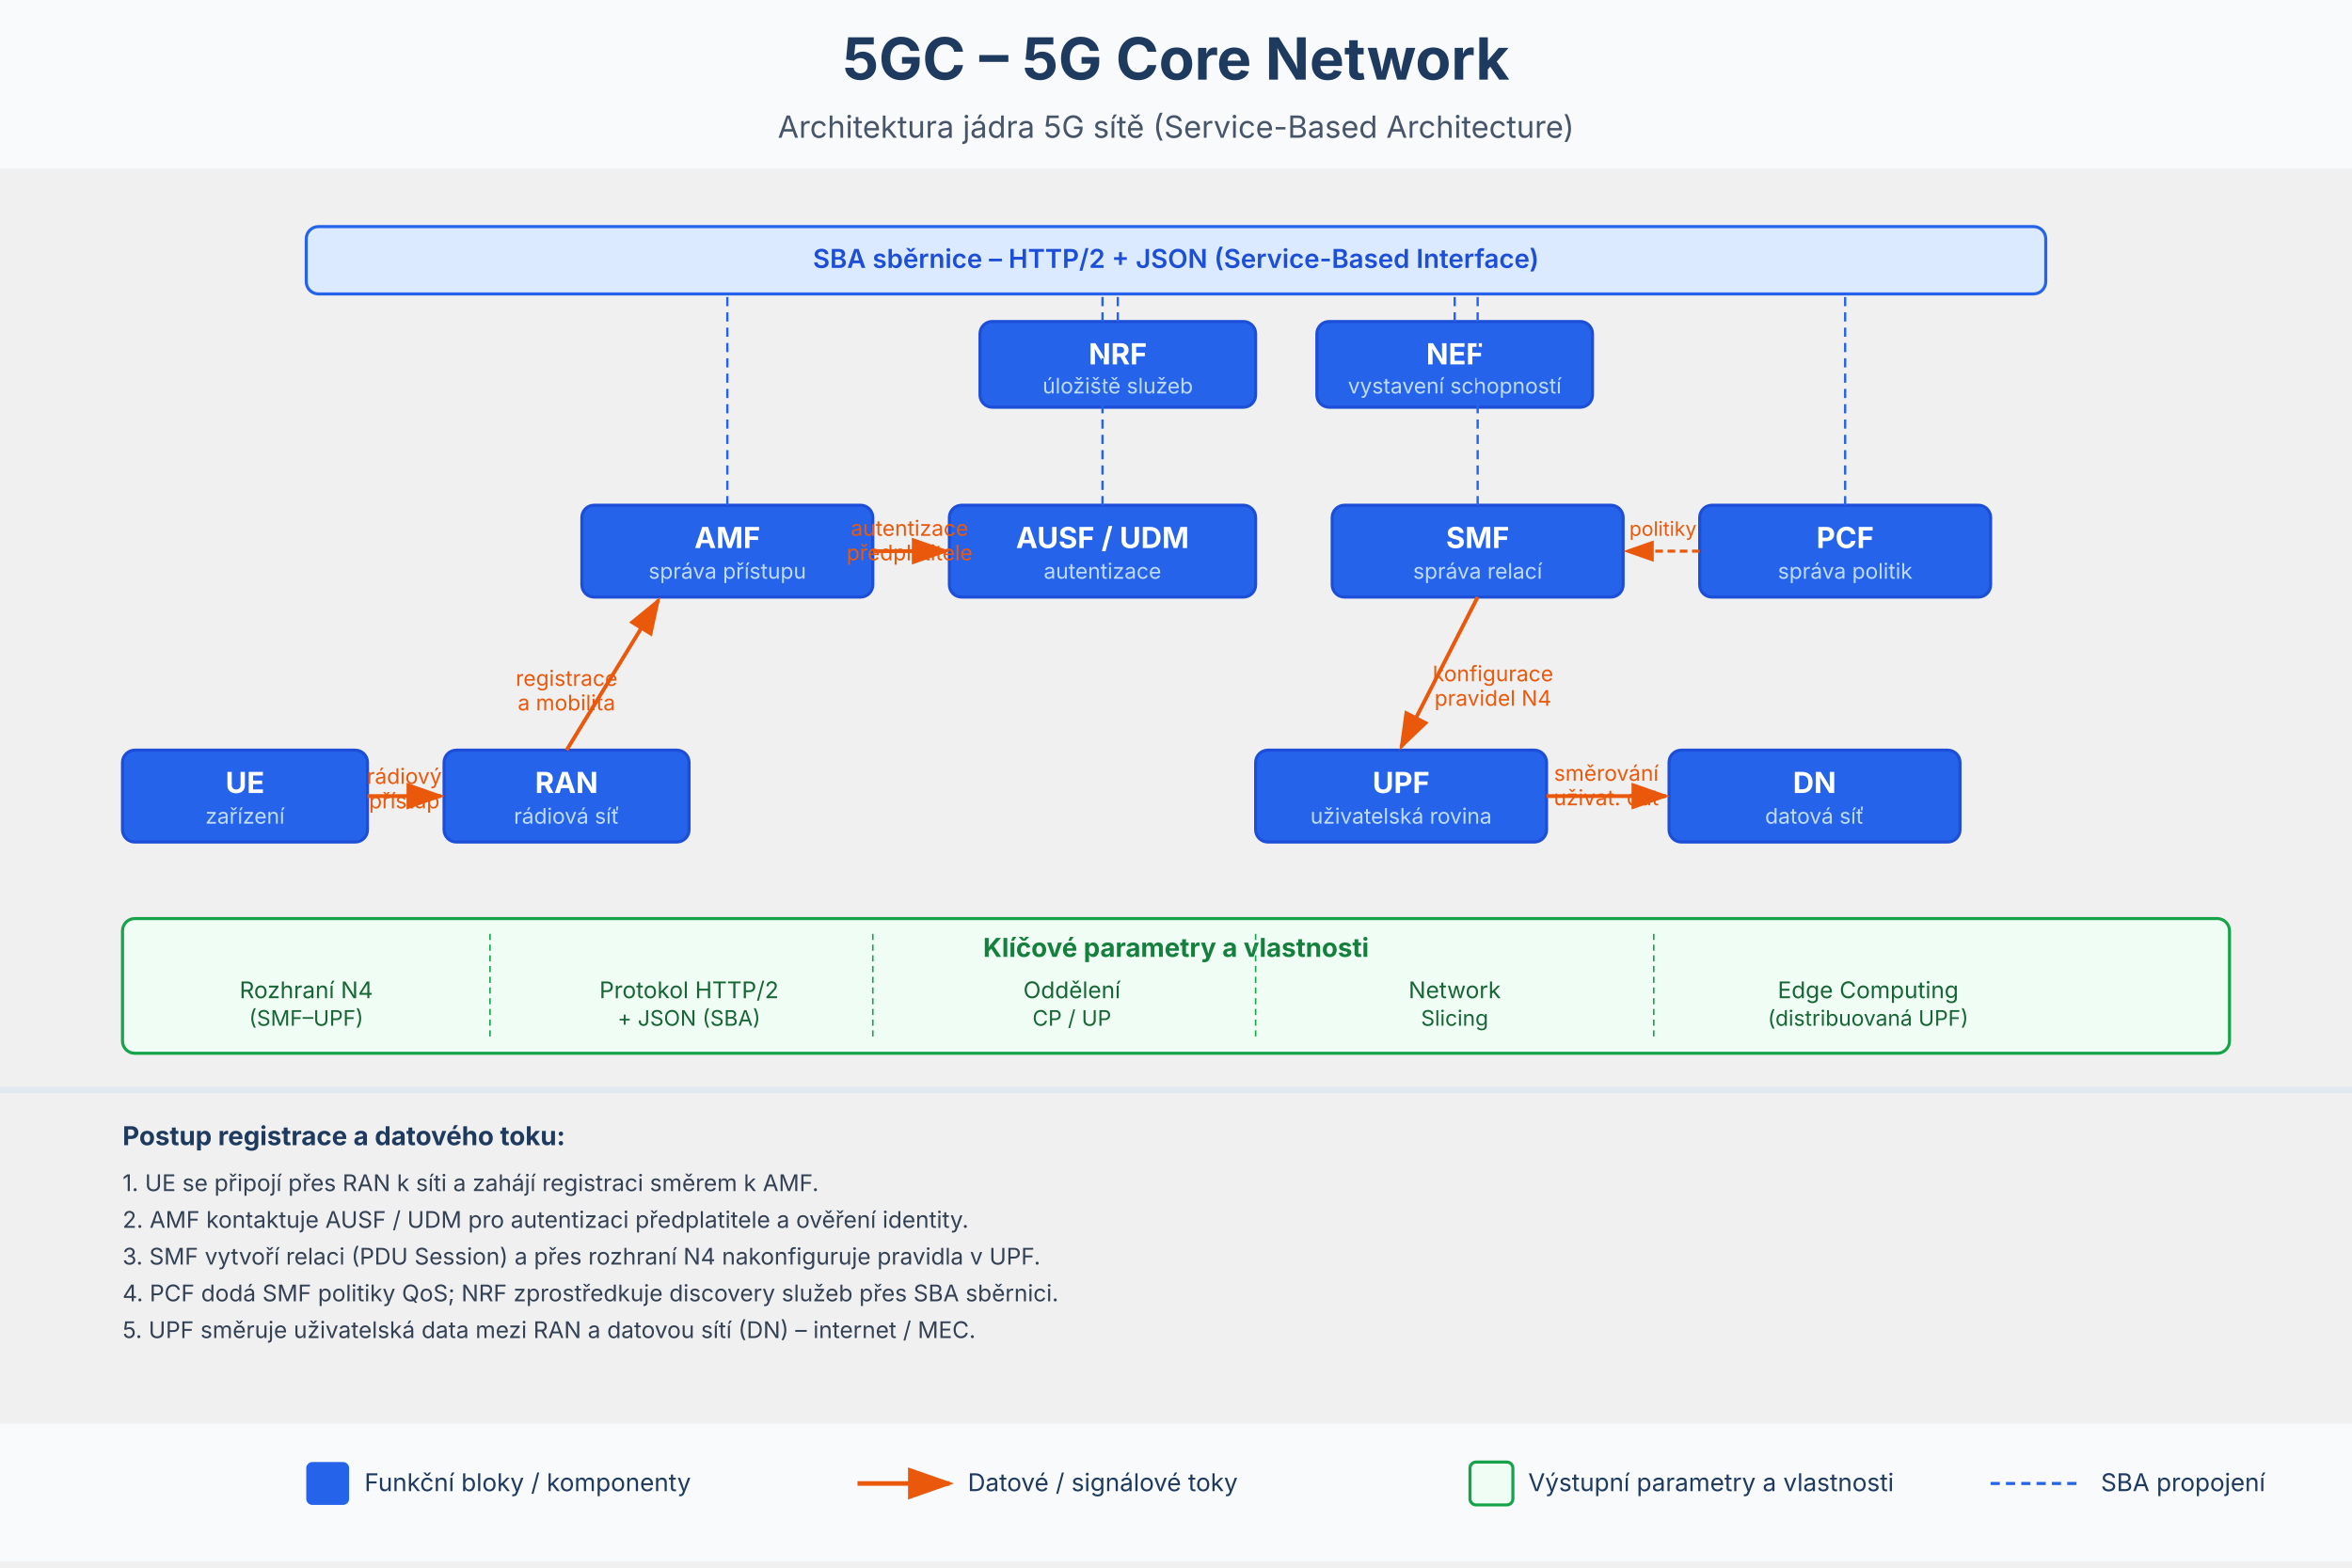
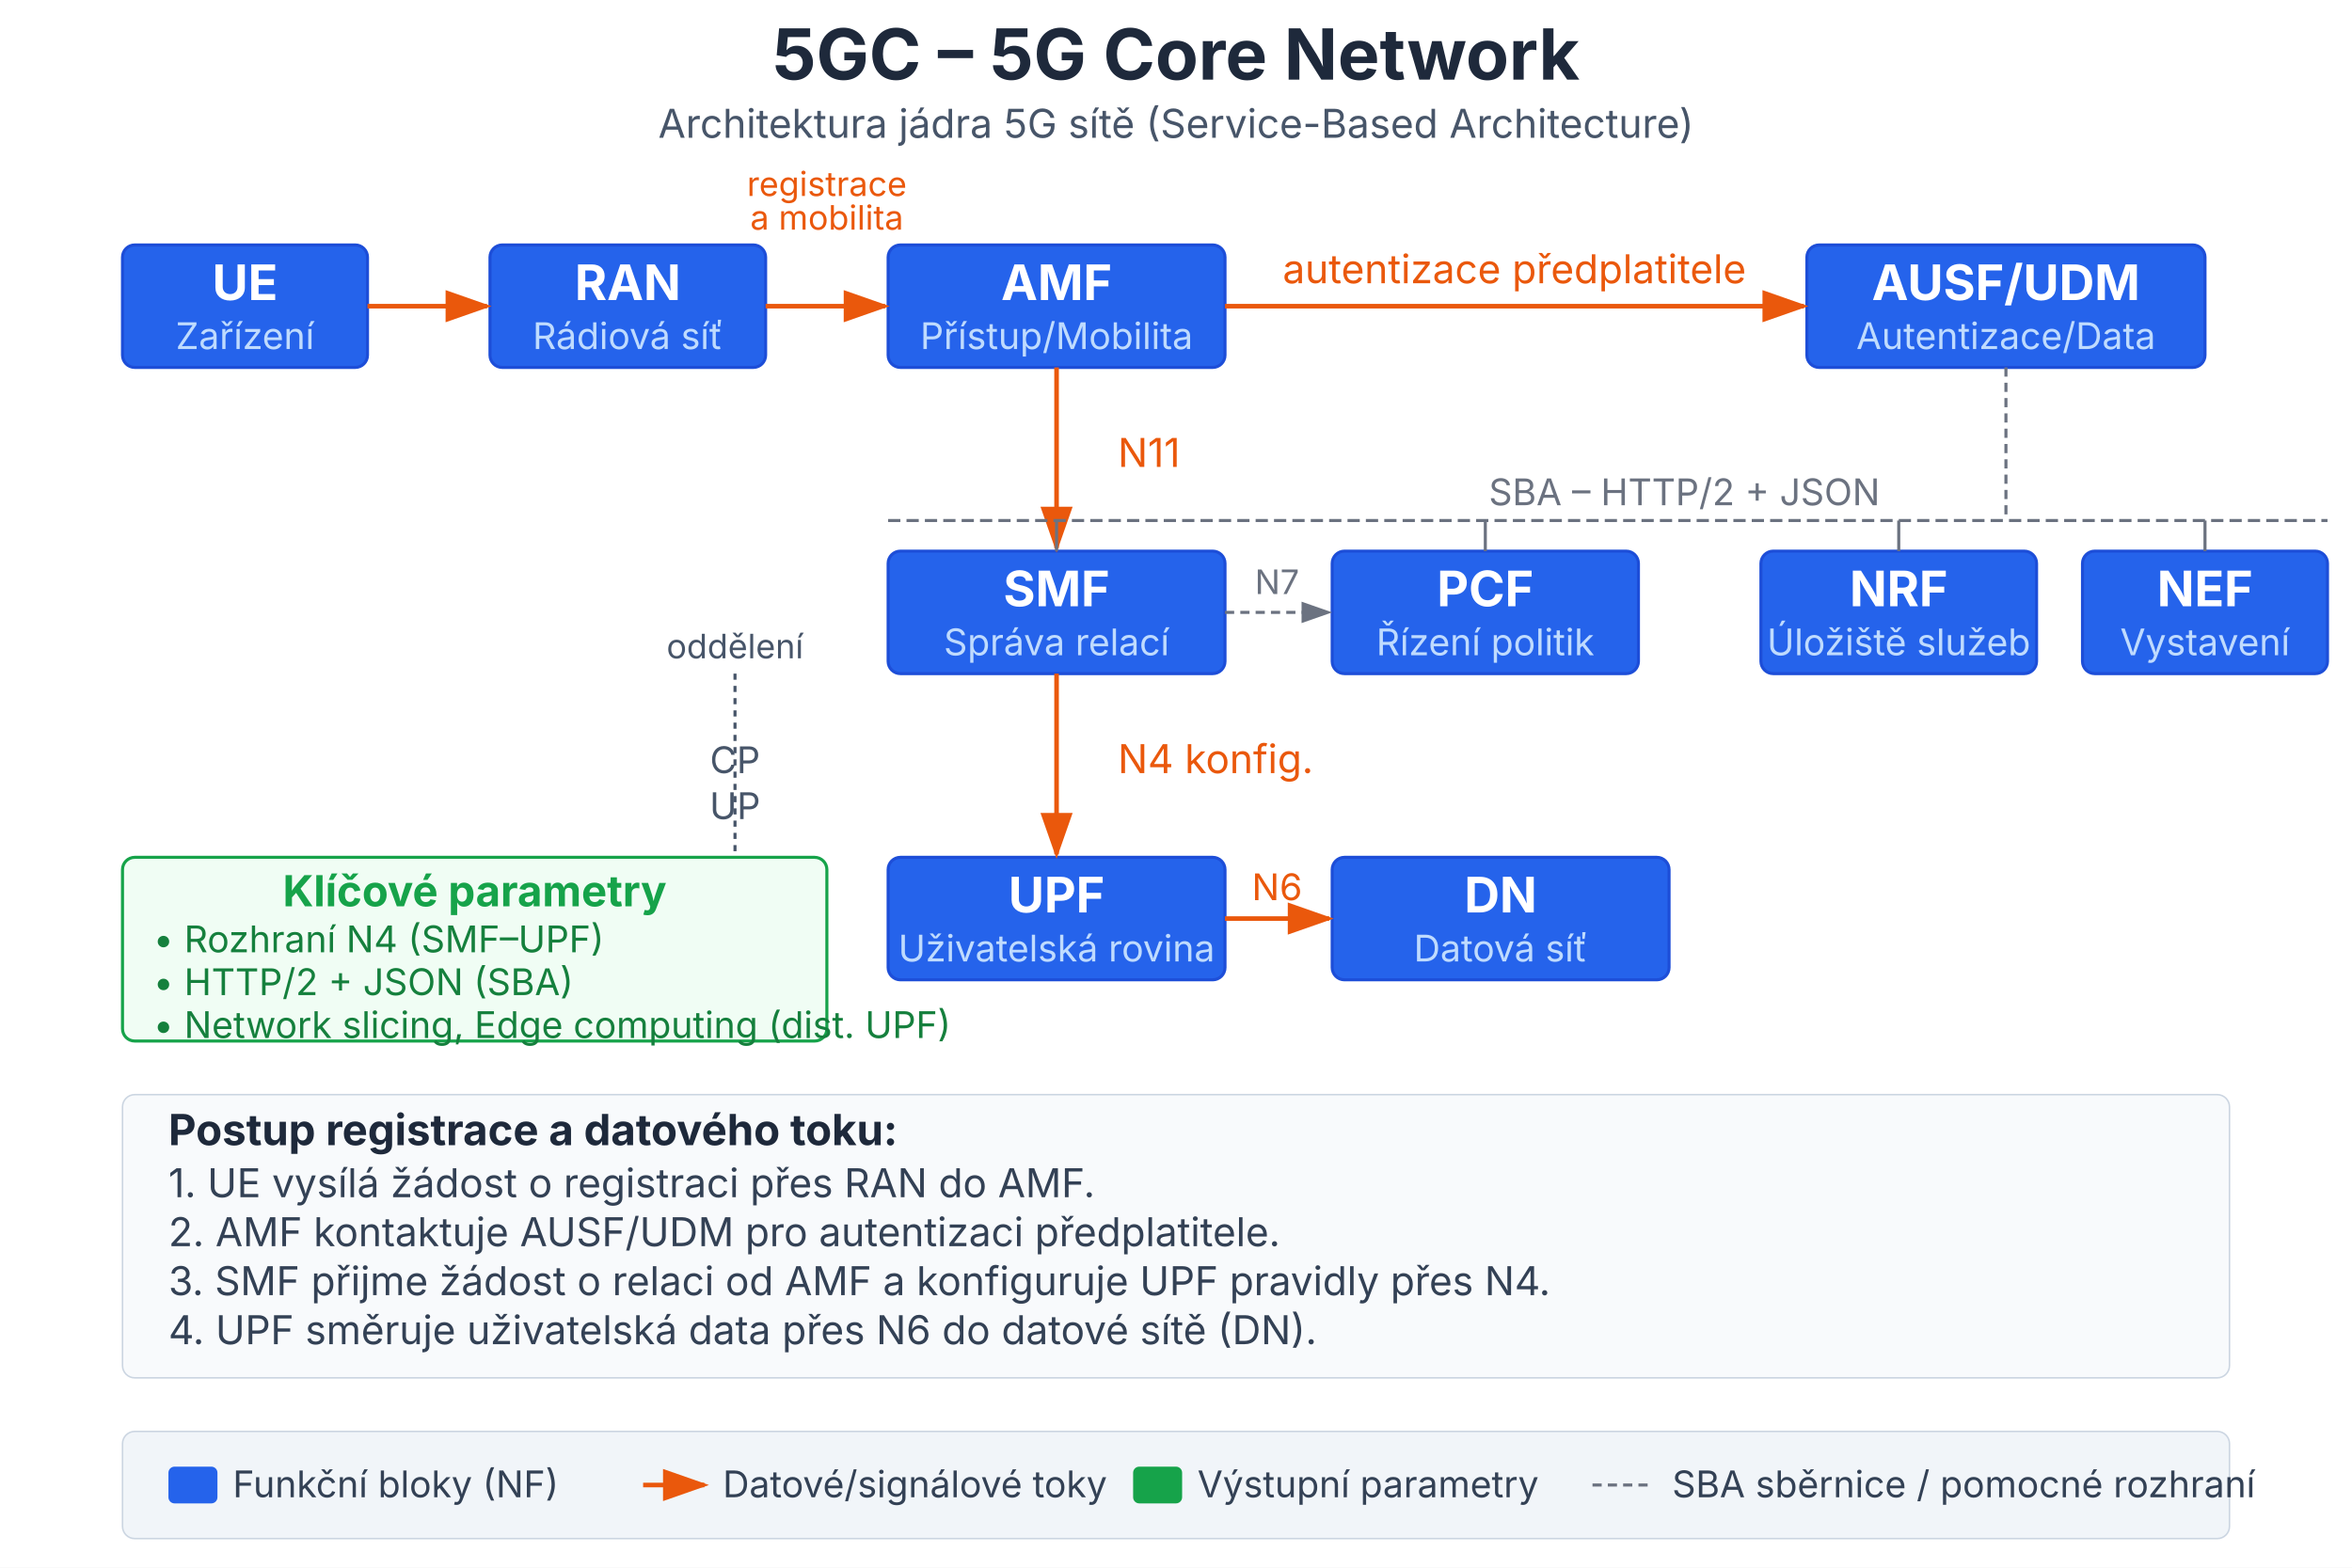
- <svg xmlns="http://www.w3.org/2000/svg" viewBox="0 0 1536 1024" font-family="Inter, Arial, sans-serif" style="background:#fff">
+ <svg xmlns="http://www.w3.org/2000/svg" viewBox="0 0 1536 1024" font-family="Inter, Arial, sans-serif">
+   <rect width="1536" height="1024" fill="#ffffff" />
  <defs>
-     <marker id="arr" markerWidth="10" markerHeight="7" refX="9" refY="3.5" orient="auto">
+     <marker id="arrow" markerWidth="10" markerHeight="7" refX="9" refY="3.5" orient="auto">
      <polygon points="0 0, 10 3.5, 0 7" fill="#EA580C" />
    </marker>
+     <marker id="arrow-gray" markerWidth="10" markerHeight="7" refX="9" refY="3.5" orient="auto">
+       <polygon points="0 0, 10 3.5, 0 7" fill="#6B7280" />
+     </marker>
  </defs>
-   <rect x="0" y="0" width="1536" height="110" fill="#F8FAFC" />
-   <text x="768" y="52" text-anchor="middle" font-size="38" font-weight="700" fill="#1E3A5F">5GC – 5G Core Network</text>
-   <text x="768" y="90" text-anchor="middle" font-size="20" fill="#475569">Architektura jádra 5G sítě (Service-Based Architecture)</text>
-   <rect x="200" y="148" width="1136" height="44" rx="8" fill="#DBEAFE" stroke="#2563EB" stroke-width="2" />
-   <text x="768" y="175" text-anchor="middle" font-size="17" font-weight="600" fill="#1D4ED8">SBA sběrnice – HTTP/2 + JSON (Service-Based Interface)</text>
-   <rect x="640" y="210" width="180" height="56" rx="8" fill="#2563EB" stroke="#1D4ED8" stroke-width="2" />
-   <text x="730" y="238" text-anchor="middle" font-size="19" font-weight="700" fill="#fff">NRF</text>
-   <text x="730" y="257" text-anchor="middle" font-size="14" fill="#BFDBFE">úložiště služeb</text>
-   <rect x="860" y="210" width="180" height="56" rx="8" fill="#2563EB" stroke="#1D4ED8" stroke-width="2" />
-   <text x="950" y="238" text-anchor="middle" font-size="19" font-weight="700" fill="#fff">NEF</text>
-   <text x="950" y="257" text-anchor="middle" font-size="14" fill="#BFDBFE">vystavení schopností</text>
-   <rect x="380" y="330" width="190" height="60" rx="8" fill="#2563EB" stroke="#1D4ED8" stroke-width="2" />
-   <text x="475" y="358" text-anchor="middle" font-size="19" font-weight="700" fill="#fff">AMF</text>
-   <text x="475" y="378" text-anchor="middle" font-size="14" fill="#BFDBFE">správa přístupu</text>
-   <rect x="620" y="330" width="200" height="60" rx="8" fill="#2563EB" stroke="#1D4ED8" stroke-width="2" />
-   <text x="720" y="358" text-anchor="middle" font-size="19" font-weight="700" fill="#fff">AUSF / UDM</text>
-   <text x="720" y="378" text-anchor="middle" font-size="14" fill="#BFDBFE">autentizace</text>
-   <rect x="870" y="330" width="190" height="60" rx="8" fill="#2563EB" stroke="#1D4ED8" stroke-width="2" />
-   <text x="965" y="358" text-anchor="middle" font-size="19" font-weight="700" fill="#fff">SMF</text>
-   <text x="965" y="378" text-anchor="middle" font-size="14" fill="#BFDBFE">správa relací</text>
-   <rect x="1110" y="330" width="190" height="60" rx="8" fill="#2563EB" stroke="#1D4ED8" stroke-width="2" />
-   <text x="1205" y="358" text-anchor="middle" font-size="19" font-weight="700" fill="#fff">PCF</text>
-   <text x="1205" y="378" text-anchor="middle" font-size="14" fill="#BFDBFE">správa politik</text>
-   <rect x="80" y="490" width="160" height="60" rx="8" fill="#2563EB" stroke="#1D4ED8" stroke-width="2" />
-   <text x="160" y="518" text-anchor="middle" font-size="19" font-weight="700" fill="#fff">UE</text>
-   <text x="160" y="538" text-anchor="middle" font-size="14" fill="#BFDBFE">zařízení</text>
-   <rect x="290" y="490" width="160" height="60" rx="8" fill="#2563EB" stroke="#1D4ED8" stroke-width="2" />
-   <text x="370" y="518" text-anchor="middle" font-size="19" font-weight="700" fill="#fff">RAN</text>
-   <text x="370" y="538" text-anchor="middle" font-size="14" fill="#BFDBFE">rádiová síť</text>
-   <rect x="820" y="490" width="190" height="60" rx="8" fill="#2563EB" stroke="#1D4ED8" stroke-width="2" />
-   <text x="915" y="518" text-anchor="middle" font-size="19" font-weight="700" fill="#fff">UPF</text>
-   <text x="915" y="538" text-anchor="middle" font-size="14" fill="#BFDBFE">uživatelská rovina</text>
-   <rect x="1090" y="490" width="190" height="60" rx="8" fill="#2563EB" stroke="#1D4ED8" stroke-width="2" />
-   <text x="1185" y="518" text-anchor="middle" font-size="19" font-weight="700" fill="#fff">DN</text>
-   <text x="1185" y="538" text-anchor="middle" font-size="14" fill="#BFDBFE">datová síť</text>
-   <line x1="240" y1="520" x2="288" y2="520" stroke="#EA580C" stroke-width="2.5" marker-end="url(#arr)" />
-   <text x="264" y="512" text-anchor="middle" font-size="14" fill="#EA580C">rádiový</text>
-   <text x="264" y="528" text-anchor="middle" font-size="14" fill="#EA580C">přístup</text>
-   <line x1="370" y1="490" x2="430" y2="392" stroke="#EA580C" stroke-width="2.5" marker-end="url(#arr)" />
-   <text x="370" y="448" text-anchor="middle" font-size="14" fill="#EA580C">registrace</text>
-   <text x="370" y="464" text-anchor="middle" font-size="14" fill="#EA580C">a mobilita</text>
-   <line x1="570" y1="360" x2="618" y2="360" stroke="#EA580C" stroke-width="2.5" marker-end="url(#arr)" />
-   <text x="594" y="350" text-anchor="middle" font-size="14" fill="#EA580C">autentizace</text>
-   <text x="594" y="366" text-anchor="middle" font-size="14" fill="#EA580C">předplatitele</text>
-   <line x1="965" y1="390" x2="915" y2="488" stroke="#EA580C" stroke-width="2.5" marker-end="url(#arr)" />
-   <text x="975" y="445" text-anchor="middle" font-size="14" fill="#EA580C">konfigurace</text>
-   <text x="975" y="461" text-anchor="middle" font-size="14" fill="#EA580C">pravidel N4</text>
-   <line x1="1010" y1="520" x2="1088" y2="520" stroke="#EA580C" stroke-width="2.5" marker-end="url(#arr)" />
-   <text x="1049" y="510" text-anchor="middle" font-size="14" fill="#EA580C">směrování</text>
-   <text x="1049" y="526" text-anchor="middle" font-size="14" fill="#EA580C">uživat. dat</text>
-   <line x1="475" y1="330" x2="475" y2="192" stroke="#2563EB" stroke-width="1.5" stroke-dasharray="6,4" />
-   <line x1="965" y1="330" x2="965" y2="192" stroke="#2563EB" stroke-width="1.5" stroke-dasharray="6,4" />
-   <line x1="1205" y1="330" x2="1205" y2="192" stroke="#2563EB" stroke-width="1.5" stroke-dasharray="6,4" />
-   <line x1="730" y1="210" x2="730" y2="192" stroke="#2563EB" stroke-width="1.5" stroke-dasharray="6,4" />
-   <line x1="950" y1="210" x2="950" y2="192" stroke="#2563EB" stroke-width="1.5" stroke-dasharray="6,4" />
-   <line x1="720" y1="330" x2="720" y2="192" stroke="#2563EB" stroke-width="1.5" stroke-dasharray="6,4" />
-   <line x1="1110" y1="360" x2="1062" y2="360" stroke="#EA580C" stroke-width="2" stroke-dasharray="5,3" marker-end="url(#arr)" />
-   <text x="1086" y="350" text-anchor="middle" font-size="13" fill="#EA580C">politiky</text>
-   <rect x="80" y="600" width="1376" height="88" rx="8" fill="#F0FDF4" stroke="#16A34A" stroke-width="2" />
-   <text x="768" y="625" text-anchor="middle" font-size="17" font-weight="700" fill="#15803D">Klíčové parametry a vlastnosti</text>
-   <text x="200" y="652" text-anchor="middle" font-size="15" fill="#166534">Rozhraní N4</text>
-   <text x="200" y="670" text-anchor="middle" font-size="14" fill="#166534">(SMF–UPF)</text>
-   <text x="450" y="652" text-anchor="middle" font-size="15" fill="#166534">Protokol HTTP/2</text>
-   <text x="450" y="670" text-anchor="middle" font-size="14" fill="#166534">+ JSON (SBA)</text>
-   <text x="700" y="652" text-anchor="middle" font-size="15" fill="#166534">Oddělení</text>
-   <text x="700" y="670" text-anchor="middle" font-size="14" fill="#166534">CP / UP</text>
-   <text x="950" y="652" text-anchor="middle" font-size="15" fill="#166534">Network</text>
-   <text x="950" y="670" text-anchor="middle" font-size="14" fill="#166534">Slicing</text>
-   <text x="1220" y="652" text-anchor="middle" font-size="15" fill="#166534">Edge Computing</text>
-   <text x="1220" y="670" text-anchor="middle" font-size="14" fill="#166534">(distribuovaná UPF)</text>
-   <line x1="320" y1="610" x2="320" y2="680" stroke="#16A34A" stroke-width="1" stroke-dasharray="4,3" />
-   <line x1="570" y1="610" x2="570" y2="680" stroke="#16A34A" stroke-width="1" stroke-dasharray="4,3" />
-   <line x1="820" y1="610" x2="820" y2="680" stroke="#16A34A" stroke-width="1" stroke-dasharray="4,3" />
-   <line x1="1080" y1="610" x2="1080" y2="680" stroke="#16A34A" stroke-width="1" stroke-dasharray="4,3" />
-   <rect x="0" y="710" width="1536" height="4" fill="#E2E8F0" />
-   <text x="80" y="748" font-size="17" font-weight="700" fill="#1E3A5F">Postup registrace a datového toku:</text>
-   <text x="80" y="778" font-size="15" fill="#334155">1. UE se připojí přes RAN k síti a zahájí registraci směrem k AMF.</text>
-   <text x="80" y="802" font-size="15" fill="#334155">2. AMF kontaktuje AUSF / UDM pro autentizaci předplatitele a ověření identity.</text>
-   <text x="80" y="826" font-size="15" fill="#334155">3. SMF vytvoří relaci (PDU Session) a přes rozhraní N4 nakonfiguruje pravidla v UPF.</text>
-   <text x="80" y="850" font-size="15" fill="#334155">4. PCF dodá SMF politiky QoS; NRF zprostředkuje discovery služeb přes SBA sběrnici.</text>
-   <text x="80" y="874" font-size="15" fill="#334155">5. UPF směruje uživatelská data mezi RAN a datovou sítí (DN) – internet / MEC.</text>
-   <rect x="0" y="930" width="1536" height="90" fill="#F8FAFC" />
-   <rect x="200" y="955" width="28" height="28" rx="4" fill="#2563EB" />
-   <text x="238" y="974" font-size="16" fill="#1E3A5F">Funkční bloky / komponenty</text>
-   <line x1="560" y1="969" x2="620" y2="969" stroke="#EA580C" stroke-width="3" marker-end="url(#arr)" />
-   <text x="632" y="974" font-size="16" fill="#1E3A5F">Datové / signálové toky</text>
-   <rect x="960" y="955" width="28" height="28" rx="4" fill="#F0FDF4" stroke="#16A34A" stroke-width="2" />
-   <text x="998" y="974" font-size="16" fill="#1E3A5F">Výstupní parametry a vlastnosti</text>
-   <line x1="1300" y1="969" x2="1360" y2="969" stroke="#2563EB" stroke-width="2" stroke-dasharray="6,4" />
-   <text x="1372" y="974" font-size="16" fill="#1E3A5F">SBA propojení</text>
+   <text x="768" y="52" text-anchor="middle" font-size="46" font-weight="700" fill="#1E293B">5GC – 5G Core Network</text>
+   <text x="768" y="90" text-anchor="middle" font-size="26" fill="#475569">Architektura jádra 5G sítě (Service-Based Architecture)</text>
+   <rect x="80" y="160" width="160" height="80" rx="8" fill="#2563EB" stroke="#1D4ED8" stroke-width="2" />
+   <text x="160" y="196" text-anchor="middle" font-size="32" font-weight="700" fill="#ffffff">UE</text>
+   <text x="160" y="228" text-anchor="middle" font-size="24" fill="#BFDBFE">Zařízení</text>
+   <rect x="320" y="160" width="180" height="80" rx="8" fill="#2563EB" stroke="#1D4ED8" stroke-width="2" />
+   <text x="410" y="196" text-anchor="middle" font-size="32" font-weight="700" fill="#ffffff">RAN</text>
+   <text x="410" y="228" text-anchor="middle" font-size="24" fill="#BFDBFE">Rádiová síť</text>
+   <rect x="580" y="160" width="220" height="80" rx="8" fill="#2563EB" stroke="#1D4ED8" stroke-width="2" />
+   <text x="690" y="196" text-anchor="middle" font-size="32" font-weight="700" fill="#ffffff">AMF</text>
+   <text x="690" y="228" text-anchor="middle" font-size="24" fill="#BFDBFE">Přístup/Mobilita</text>
+   <rect x="1180" y="160" width="260" height="80" rx="8" fill="#2563EB" stroke="#1D4ED8" stroke-width="2" />
+   <text x="1310" y="196" text-anchor="middle" font-size="32" font-weight="700" fill="#ffffff">AUSF/UDM</text>
+   <text x="1310" y="228" text-anchor="middle" font-size="24" fill="#BFDBFE">Autentizace/Data</text>
+   <rect x="580" y="360" width="220" height="80" rx="8" fill="#2563EB" stroke="#1D4ED8" stroke-width="2" />
+   <text x="690" y="396" text-anchor="middle" font-size="32" font-weight="700" fill="#ffffff">SMF</text>
+   <text x="690" y="428" text-anchor="middle" font-size="24" fill="#BFDBFE">Správa relací</text>
+   <rect x="870" y="360" width="200" height="80" rx="8" fill="#2563EB" stroke="#1D4ED8" stroke-width="2" />
+   <text x="970" y="396" text-anchor="middle" font-size="32" font-weight="700" fill="#ffffff">PCF</text>
+   <text x="970" y="428" text-anchor="middle" font-size="24" fill="#BFDBFE">Řízení politik</text>
+   <rect x="1150" y="360" width="180" height="80" rx="8" fill="#2563EB" stroke="#1D4ED8" stroke-width="2" />
+   <text x="1240" y="396" text-anchor="middle" font-size="32" font-weight="700" fill="#ffffff">NRF</text>
+   <text x="1240" y="428" text-anchor="middle" font-size="24" fill="#BFDBFE">Úložiště služeb</text>
+   <rect x="1360" y="360" width="160" height="80" rx="8" fill="#2563EB" stroke="#1D4ED8" stroke-width="2" />
+   <text x="1440" y="396" text-anchor="middle" font-size="32" font-weight="700" fill="#ffffff">NEF</text>
+   <text x="1440" y="428" text-anchor="middle" font-size="24" fill="#BFDBFE">Vystavení</text>
+   <rect x="580" y="560" width="220" height="80" rx="8" fill="#2563EB" stroke="#1D4ED8" stroke-width="2" />
+   <text x="690" y="596" text-anchor="middle" font-size="32" font-weight="700" fill="#ffffff">UPF</text>
+   <text x="690" y="628" text-anchor="middle" font-size="24" fill="#BFDBFE">Uživatelská rovina</text>
+   <rect x="870" y="560" width="220" height="80" rx="8" fill="#2563EB" stroke="#1D4ED8" stroke-width="2" />
+   <text x="980" y="596" text-anchor="middle" font-size="32" font-weight="700" fill="#ffffff">DN</text>
+   <text x="980" y="628" text-anchor="middle" font-size="24" fill="#BFDBFE">Datová síť</text>
+   <line x1="240" y1="200" x2="318" y2="200" stroke="#EA580C" stroke-width="3" marker-end="url(#arrow)" />
+   <line x1="500" y1="200" x2="578" y2="200" stroke="#EA580C" stroke-width="3" marker-end="url(#arrow)" />
+   <text x="540" y="128" text-anchor="middle" font-size="22" fill="#EA580C">registrace</text>
+   <text x="540" y="150" text-anchor="middle" font-size="22" fill="#EA580C">a mobilita</text>
+   <line x1="800" y1="200" x2="1178" y2="200" stroke="#EA580C" stroke-width="3" marker-end="url(#arrow)" />
+   <text x="989" y="185" text-anchor="middle" font-size="26" fill="#EA580C">autentizace předplatitele</text>
+   <line x1="690" y1="240" x2="690" y2="358" stroke="#EA580C" stroke-width="3" marker-end="url(#arrow)" />
+   <text x="730" y="305" text-anchor="start" font-size="26" fill="#EA580C">N11</text>
+   <line x1="690" y1="440" x2="690" y2="558" stroke="#EA580C" stroke-width="3" marker-end="url(#arrow)" />
+   <text x="730" y="505" text-anchor="start" font-size="26" fill="#EA580C">N4 konfig.</text>
+   <line x1="800" y1="600" x2="868" y2="600" stroke="#EA580C" stroke-width="3" marker-end="url(#arrow)" />
+   <text x="834" y="588" text-anchor="middle" font-size="24" fill="#EA580C">N6</text>
+   <line x1="800" y1="400" x2="868" y2="400" stroke="#6B7280" stroke-width="2" stroke-dasharray="6,4" marker-end="url(#arrow-gray)" />
+   <text x="834" y="388" text-anchor="middle" font-size="22" fill="#6B7280">N7</text>
+   <line x1="580" y1="340" x2="1520" y2="340" stroke="#6B7280" stroke-width="2" stroke-dasharray="8,4" />
+   <text x="1100" y="330" text-anchor="middle" font-size="24" fill="#6B7280">SBA – HTTP/2 + JSON</text>
+   <line x1="690" y1="340" x2="690" y2="360" stroke="#6B7280" stroke-width="2" />
+   <line x1="970" y1="340" x2="970" y2="360" stroke="#6B7280" stroke-width="2" />
+   <line x1="1240" y1="340" x2="1240" y2="360" stroke="#6B7280" stroke-width="2" />
+   <line x1="1440" y1="340" x2="1440" y2="360" stroke="#6B7280" stroke-width="2" />
+   <line x1="1310" y1="240" x2="1310" y2="340" stroke="#6B7280" stroke-width="2" stroke-dasharray="6,4" />
+   <text x="480" y="505" text-anchor="middle" font-size="24" fill="#475569">CP</text>
+   <text x="480" y="535" text-anchor="middle" font-size="24" fill="#475569">UP</text>
+   <line x1="480" y1="440" x2="480" y2="560" stroke="#475569" stroke-width="2" stroke-dasharray="4,4" />
+   <text x="480" y="430" text-anchor="middle" font-size="22" fill="#475569">oddělení</text>
+   <rect x="80" y="560" width="460" height="120" rx="8" fill="#F0FDF4" stroke="#16A34A" stroke-width="2" />
+   <text x="310" y="592" text-anchor="middle" font-size="28" font-weight="700" fill="#16A34A">Klíčové parametry</text>
+   <text x="100" y="622" font-size="24" fill="#15803D">• Rozhraní N4 (SMF–UPF)</text>
+   <text x="100" y="650" font-size="24" fill="#15803D">• HTTP/2 + JSON (SBA)</text>
+   <text x="100" y="678" font-size="24" fill="#15803D">• Network slicing, Edge computing (dist. UPF)</text>
+   <rect x="80" y="715" width="1376" height="185" rx="8" fill="#F8FAFC" stroke="#CBD5E1" stroke-width="1" />
+   <text x="110" y="748" font-size="28" font-weight="700" fill="#1E293B">Postup registrace a datového toku:</text>
+   <text x="110" y="782" font-size="26" fill="#334155">1. UE vysílá žádost o registraci přes RAN do AMF.</text>
+   <text x="110" y="814" font-size="26" fill="#334155">2. AMF kontaktuje AUSF/UDM pro autentizaci předplatitele.</text>
+   <text x="110" y="846" font-size="26" fill="#334155">3. SMF přijme žádost o relaci od AMF a konfiguruje UPF pravidly přes N4.</text>
+   <text x="110" y="878" font-size="26" fill="#334155">4. UPF směruje uživatelská data přes N6 do datové sítě (DN).</text>
+   <rect x="80" y="935" width="1376" height="70" rx="8" fill="#F1F5F9" stroke="#CBD5E1" stroke-width="1" />
+   <rect x="110" y="958" width="32" height="24" rx="4" fill="#2563EB" />
+   <text x="152" y="978" font-size="24" fill="#334155">Funkční bloky (NF)</text>
+   <line x1="420" y1="970" x2="460" y2="970" stroke="#EA580C" stroke-width="3" marker-end="url(#arrow)" />
+   <text x="472" y="978" font-size="24" fill="#334155">Datové/signálové toky</text>
+   <rect x="740" y="958" width="32" height="24" rx="4" fill="#16A34A" />
+   <text x="782" y="978" font-size="24" fill="#334155">Výstupní parametry</text>
+   <line x1="1040" y1="970" x2="1080" y2="970" stroke="#6B7280" stroke-width="2" stroke-dasharray="6,4" />
+   <text x="1092" y="978" font-size="24" fill="#334155">SBA sběrnice / pomocné rozhraní</text>
</svg>
